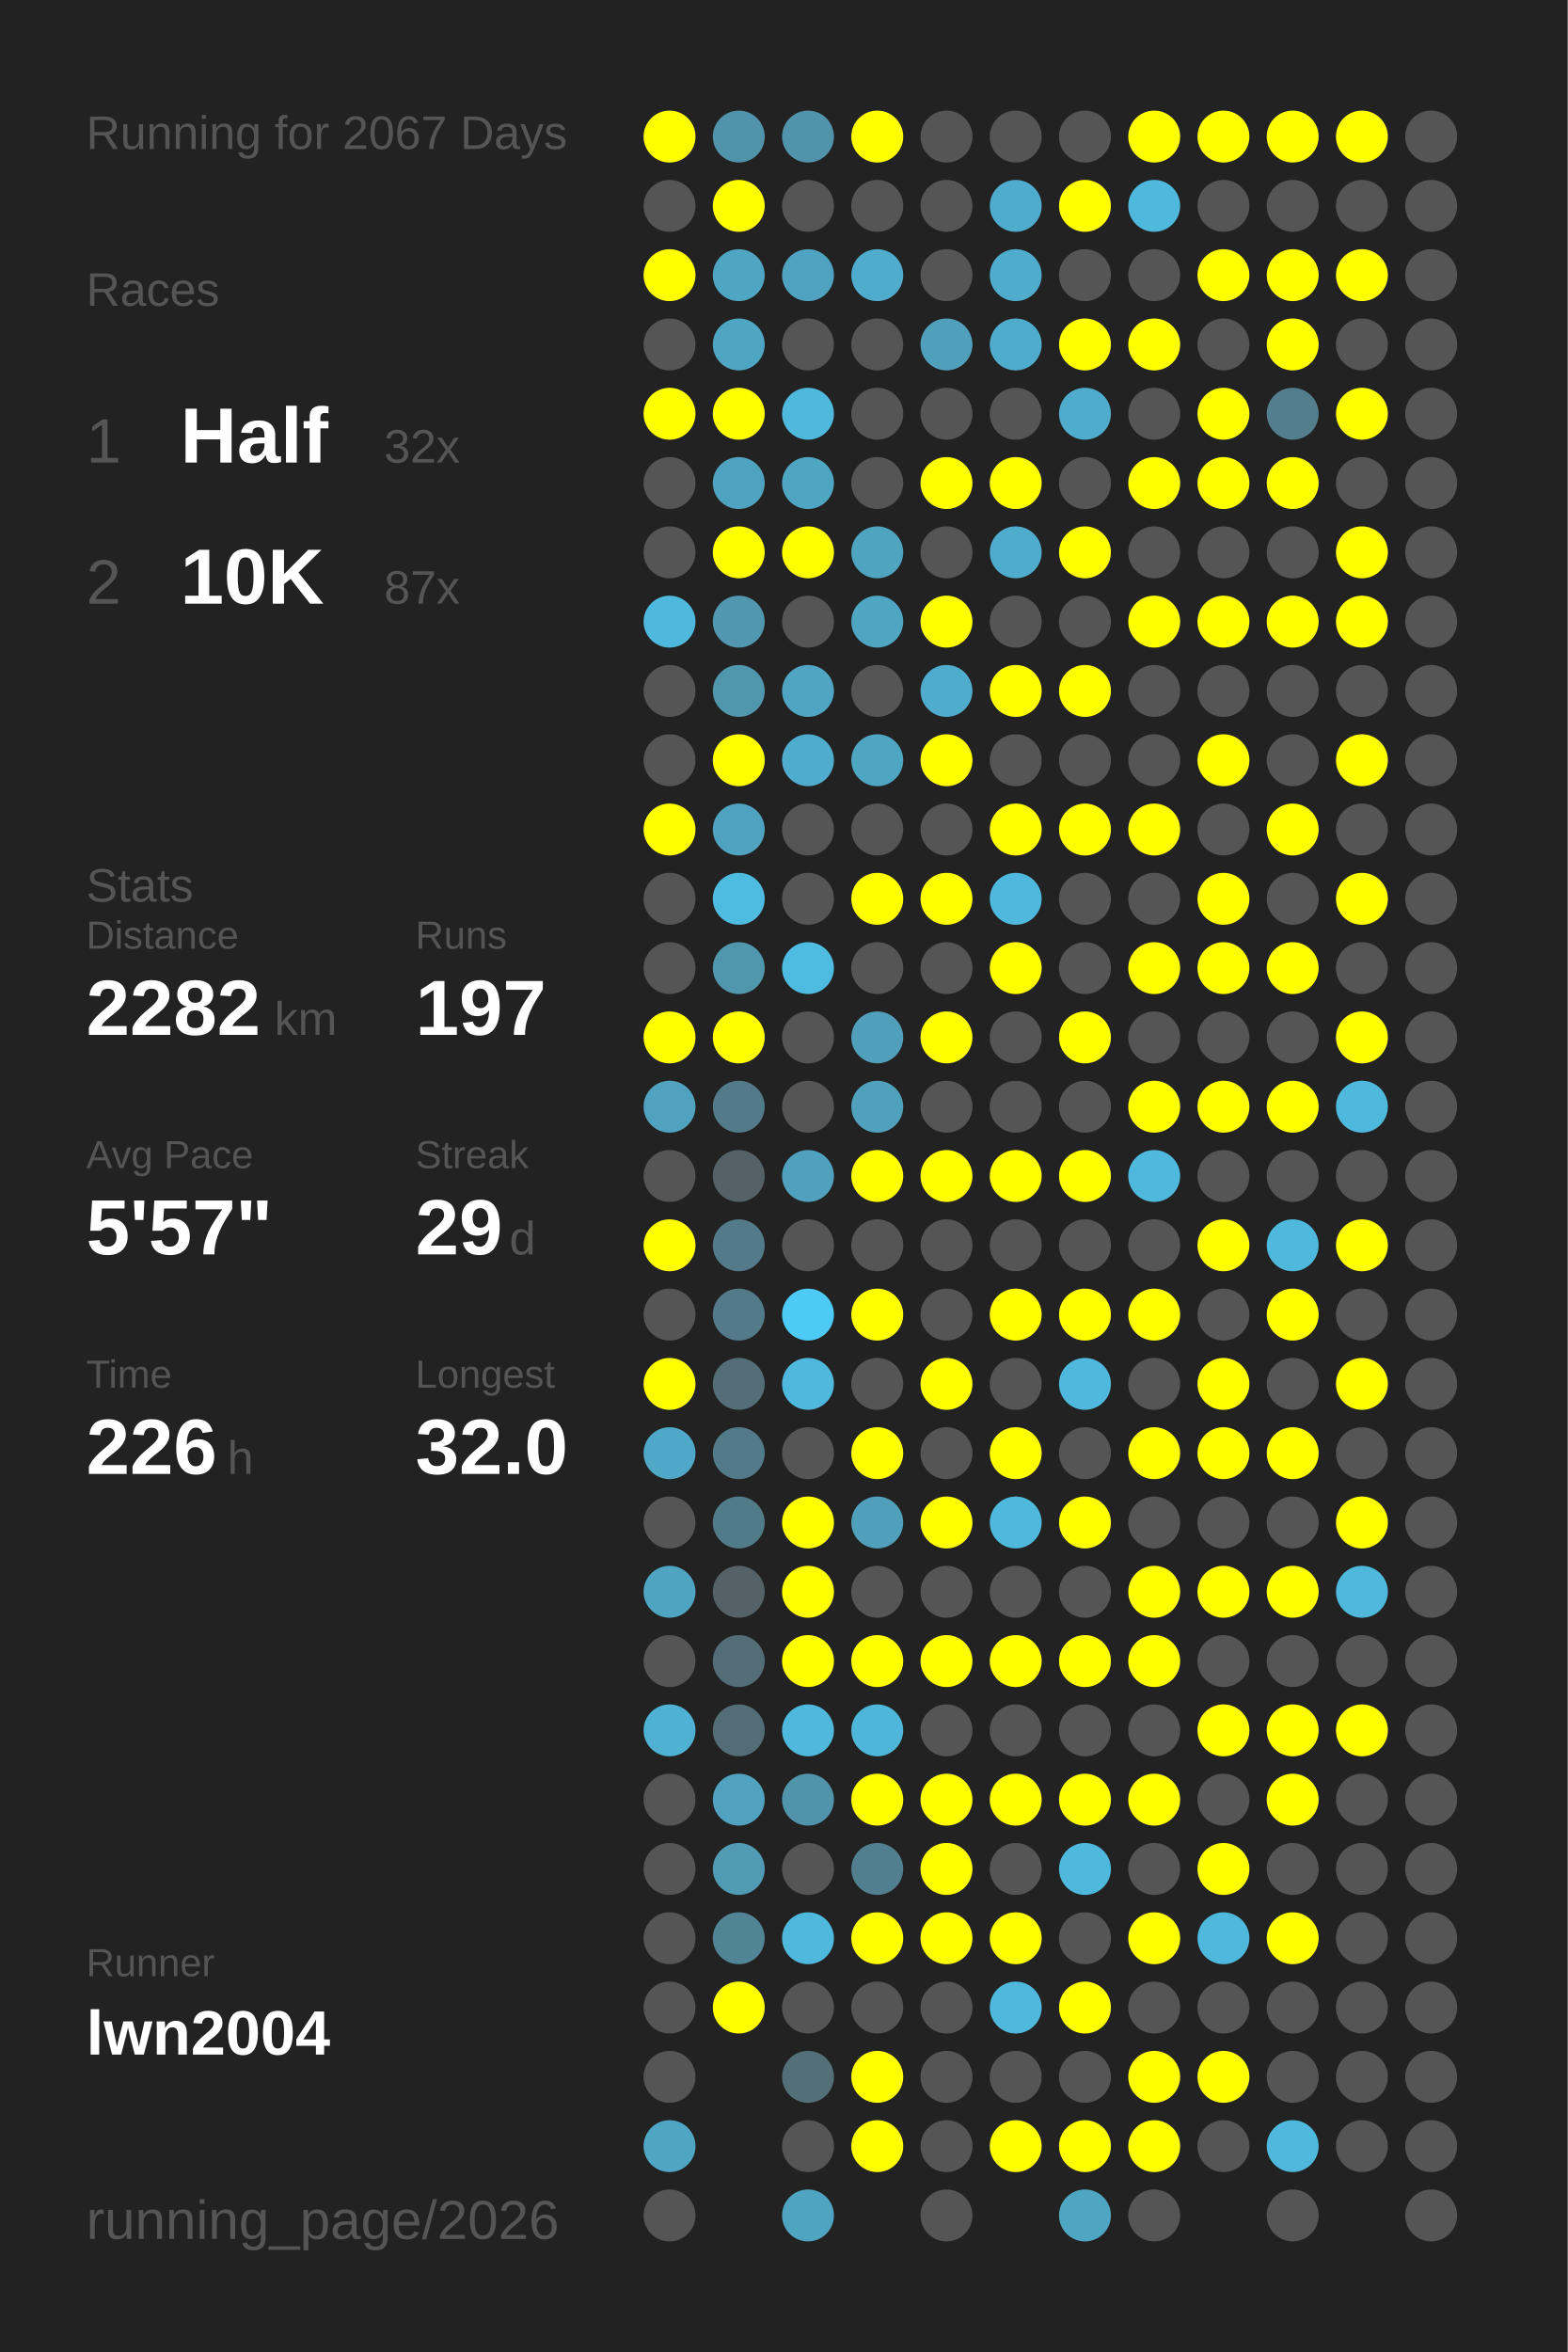
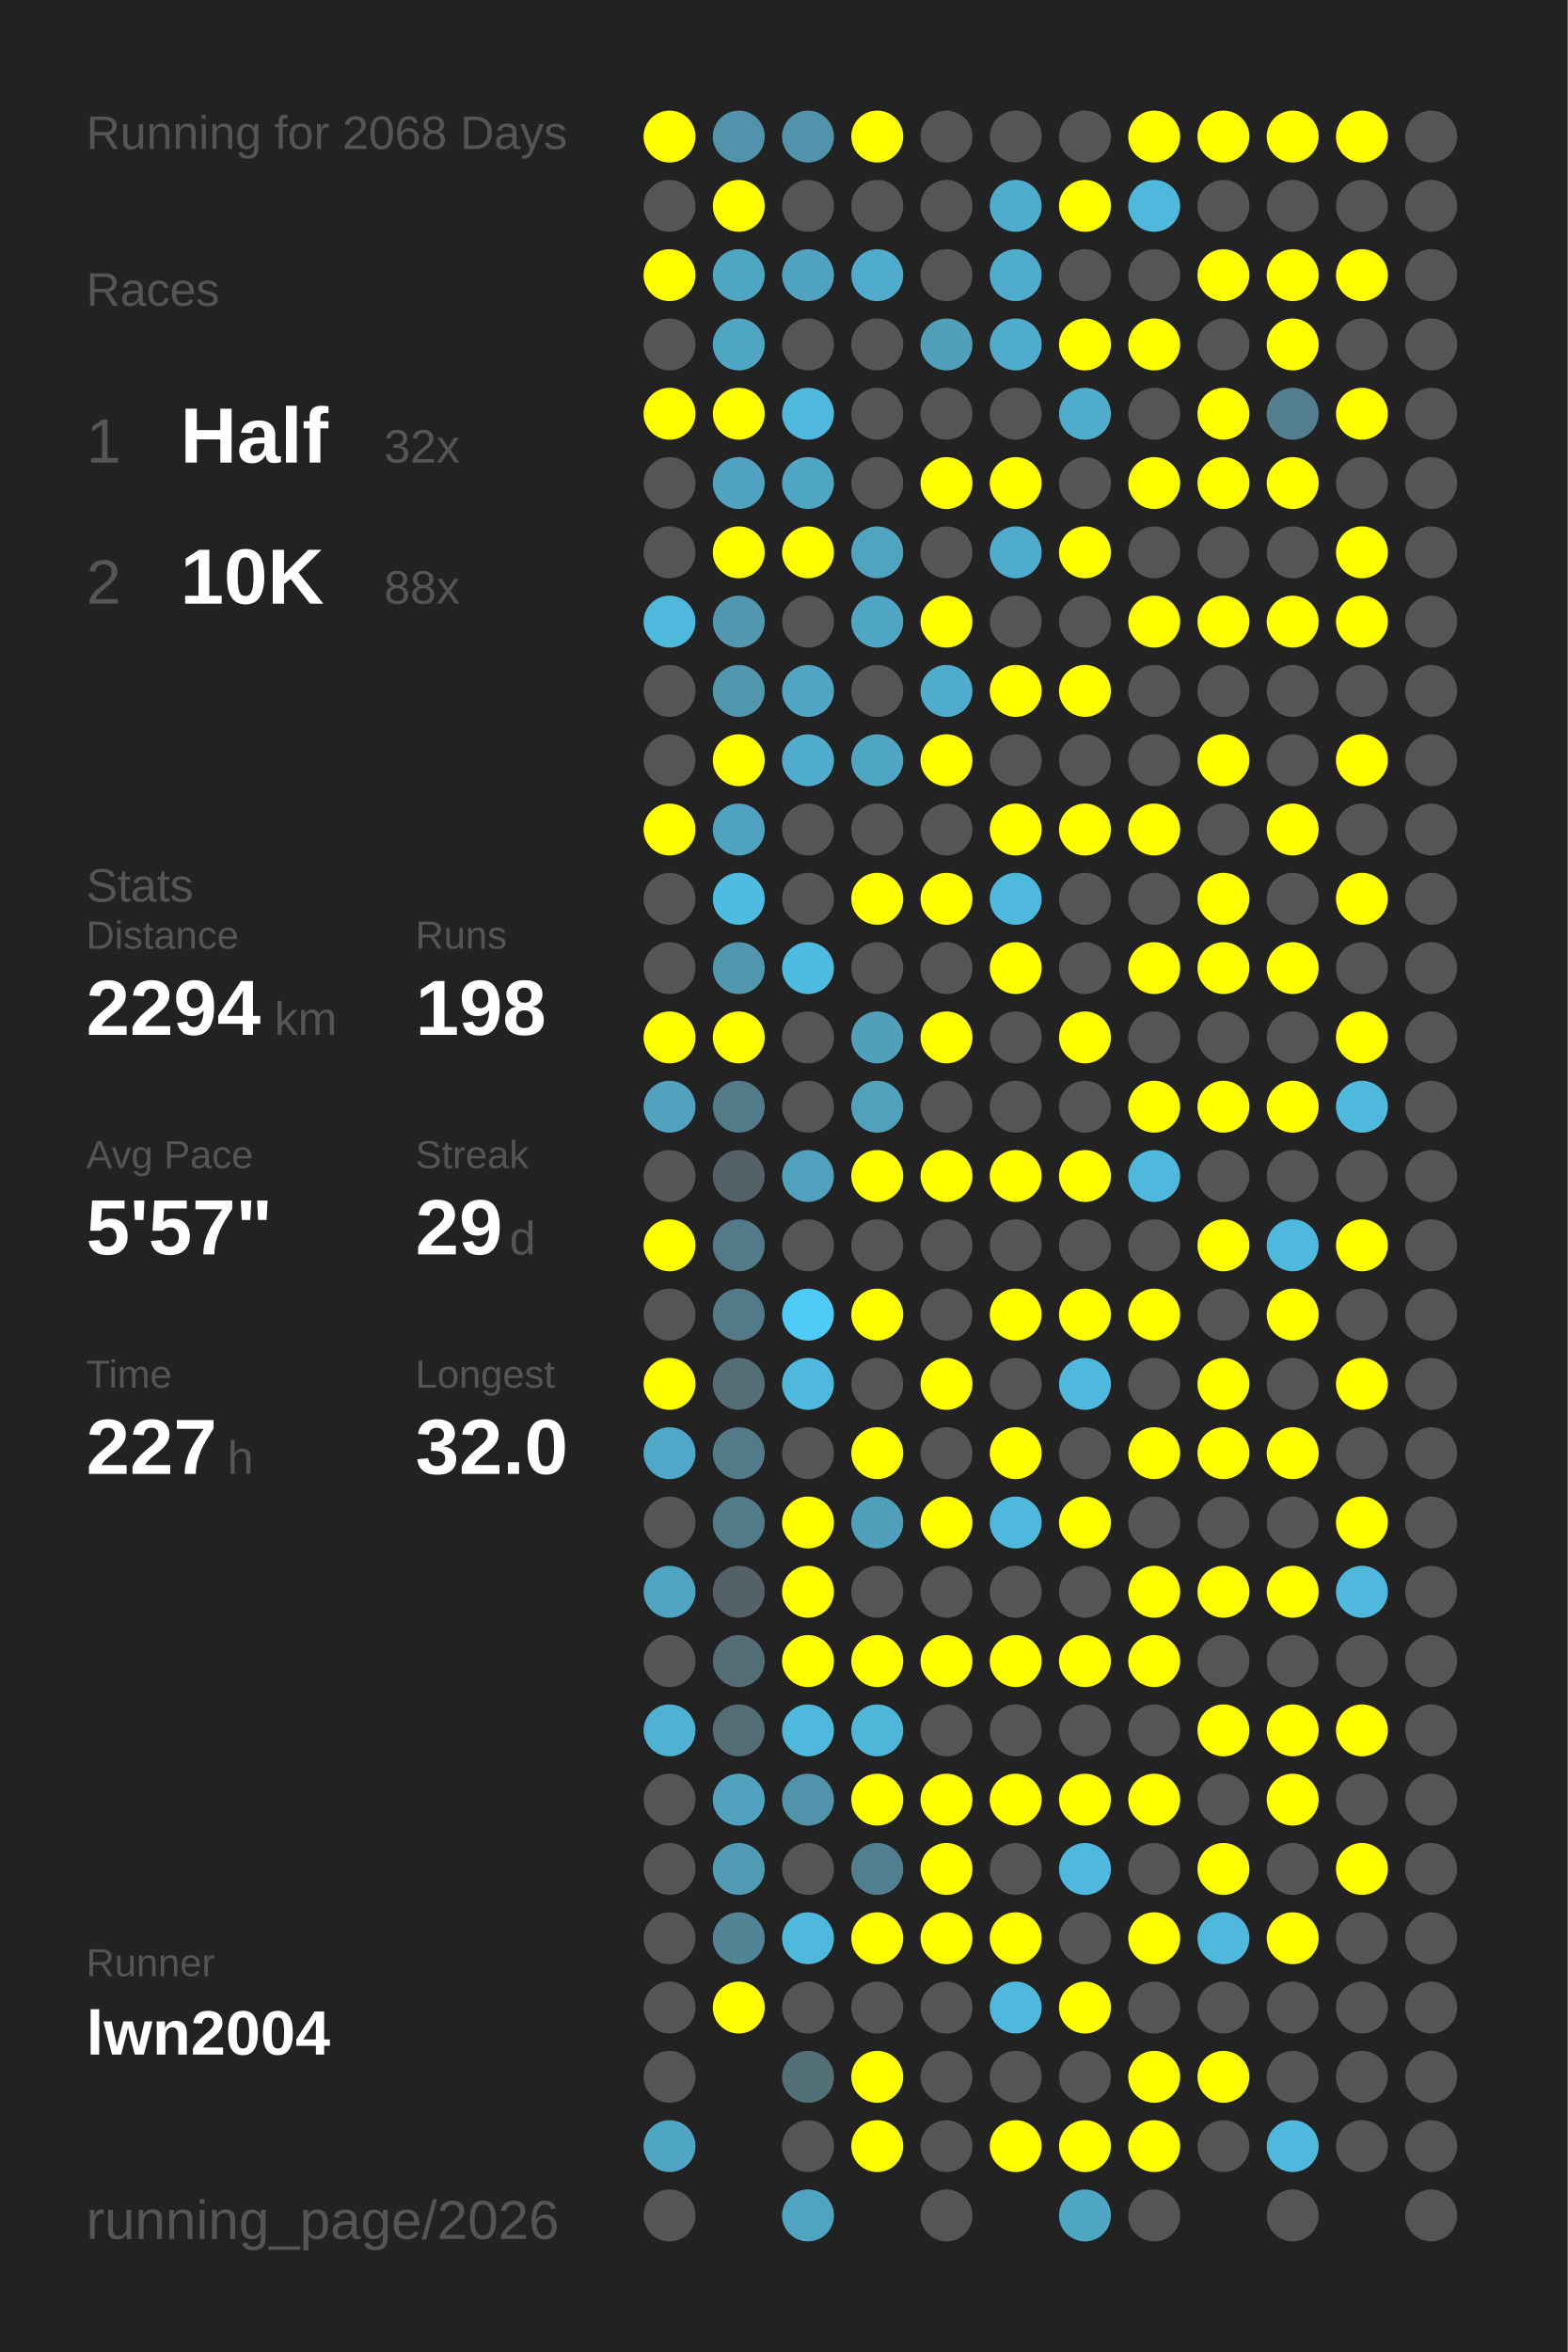
<svg xmlns="http://www.w3.org/2000/svg" baseProfile="full" height="300mm" version="1.1" viewBox="0,0,200,300" width="200mm">
  <defs />
  <rect fill="#222222" height="300" width="200" x="0" y="0" />
-   <text fill="#555555" style="font-size:6px; font-family:Arial;" x="11" y="19">Running for 2067 Days</text>
+   <text fill="#555555" style="font-size:6px; font-family:Arial;" x="11" y="19">Running for 2068 Days</text>
  <text fill="#555555" style="font-size:6px; font-family:Arial;" x="11" y="39">Races</text>
  <text fill="#555555" style="font-size:8px; font-family:Arial;" x="11" y="59">1</text>
  <text fill="#FFFFFF" style="font-size:10px; font-family:Arial; font-weight:bold;" x="23" y="59">Half</text>
  <text fill="#555555" style="font-size:6px; font-family:Arial;" x="49" y="59">32x</text>
  <text fill="#555555" style="font-size:8px; font-family:Arial;" x="11" y="77">2</text>
  <text fill="#FFFFFF" style="font-size:10px; font-family:Arial; font-weight:bold;" x="23" y="77">10K</text>
-   <text fill="#555555" style="font-size:6px; font-family:Arial;" x="49" y="77">87x</text>
+   <text fill="#555555" style="font-size:6px; font-family:Arial;" x="49" y="77">88x</text>
  <text fill="#555555" style="font-size:6px; font-family:Arial;" x="11" y="115">Stats</text>
  <text fill="#555555" style="font-size:5px; font-family:Arial;" x="11" y="121">Distance</text>
-   <text fill="#FFFFFF" style="font-size:10px; font-family:Arial; font-weight:bold;" x="11" y="132">2282</text>
+   <text fill="#FFFFFF" style="font-size:10px; font-family:Arial; font-weight:bold;" x="11" y="132">2294</text>
  <text fill="#555555" style="font-size:6px; font-family:Arial;" x="35" y="132">km</text>
  <text fill="#555555" style="font-size:5px; font-family:Arial;" x="53" y="121">Runs</text>
-   <text fill="#FFFFFF" style="font-size:10px; font-family:Arial; font-weight:bold;" x="53" y="132">197</text>
+   <text fill="#FFFFFF" style="font-size:10px; font-family:Arial; font-weight:bold;" x="53" y="132">198</text>
  <text fill="#555555" style="font-size:5px; font-family:Arial;" x="11" y="149">Avg Pace</text>
  <text fill="#FFFFFF" style="font-size:10px; font-family:Arial; font-weight:bold;" x="11" y="160">5'57"</text>
  <text fill="#555555" style="font-size:5px; font-family:Arial;" x="53" y="149">Streak</text>
  <text fill="#FFFFFF" style="font-size:10px; font-family:Arial; font-weight:bold;" x="53" y="160">29</text>
  <text fill="#555555" style="font-size:6px; font-family:Arial;" x="65" y="160">d</text>
  <text fill="#555555" style="font-size:5px; font-family:Arial;" x="11" y="177">Time</text>
-   <text fill="#FFFFFF" style="font-size:10px; font-family:Arial; font-weight:bold;" x="11" y="188">226</text>
+   <text fill="#FFFFFF" style="font-size:10px; font-family:Arial; font-weight:bold;" x="11" y="188">227</text>
  <text fill="#555555" style="font-size:6px; font-family:Arial;" x="29" y="188">h</text>
  <text fill="#555555" style="font-size:5px; font-family:Arial;" x="53" y="177">Longest</text>
  <text fill="#FFFFFF" style="font-size:10px; font-family:Arial; font-weight:bold;" x="53" y="188">32.0</text>
  <text fill="#555555" style="font-size:5px; font-family:Arial;" x="11" y="252.065">Runner</text>
  <text fill="#FFFFFF" style="font-size:8px; font-family:Arial; font-weight:bold;" x="11" y="262.065">lwn2004</text>
  <text fill="#555555" style="font-size:7px; font-family:Arial;" x="11" y="285.581">running_page/2026</text>
  <circle cx="85.417" cy="17.419" fill="#FFFF00" r="3.312" />
  <circle cx="85.417" cy="26.258" fill="#555555" r="3.312" />
  <circle cx="85.417" cy="35.097" fill="#FFFF00" r="3.312" />
  <circle cx="85.417" cy="43.935" fill="#555555" r="3.312" />
  <circle cx="85.417" cy="52.774" fill="#FFFF00" r="3.312" />
  <circle cx="85.417" cy="61.613" fill="#555555" r="3.312" />
  <circle cx="85.417" cy="70.452" fill="#555555" r="3.312" />
  <circle cx="85.417" cy="79.29" fill="#4eb9dd" r="3.312" />
  <circle cx="85.417" cy="88.129" fill="#555555" r="3.312" />
  <circle cx="85.417" cy="96.968" fill="#555555" r="3.312" />
  <circle cx="85.417" cy="105.806" fill="#FFFF00" r="3.312" />
  <circle cx="85.417" cy="114.645" fill="#555555" r="3.312" />
  <circle cx="85.417" cy="123.484" fill="#555555" r="3.312" />
  <circle cx="85.417" cy="132.323" fill="#FFFF00" r="3.312" />
  <circle cx="85.417" cy="141.161" fill="#50a2be" r="3.312" />
  <circle cx="85.417" cy="150" fill="#555555" r="3.312" />
  <circle cx="85.417" cy="158.839" fill="#FFFF00" r="3.312" />
  <circle cx="85.417" cy="167.677" fill="#555555" r="3.312" />
  <circle cx="85.417" cy="176.516" fill="#FFFF00" r="3.312" />
  <circle cx="85.417" cy="185.355" fill="#4fa8c7" r="3.312" />
  <circle cx="85.417" cy="194.194" fill="#555555" r="3.312" />
  <circle cx="85.417" cy="203.032" fill="#4fa4c1" r="3.312" />
  <circle cx="85.417" cy="211.871" fill="#555555" r="3.312" />
  <circle cx="85.417" cy="220.71" fill="#4fb2d4" r="3.312" />
  <circle cx="85.417" cy="229.548" fill="#555555" r="3.312" />
  <circle cx="85.417" cy="238.387" fill="#555555" r="3.312" />
  <circle cx="85.417" cy="247.226" fill="#555555" r="3.312" />
  <circle cx="85.417" cy="256.065" fill="#555555" r="3.312" />
  <circle cx="85.417" cy="264.903" fill="#555555" r="3.312" />
  <circle cx="85.417" cy="273.742" fill="#4fa6c4" r="3.312" />
  <circle cx="85.417" cy="282.581" fill="#555555" r="3.312" />
  <circle cx="94.25" cy="17.419" fill="#5093aa" r="3.312" />
  <circle cx="94.25" cy="26.258" fill="#FFFF00" r="3.312" />
  <circle cx="94.25" cy="35.097" fill="#4fa6c3" r="3.312" />
  <circle cx="94.25" cy="43.935" fill="#4fa6c3" r="3.312" />
  <circle cx="94.25" cy="52.774" fill="#FFFF00" r="3.312" />
  <circle cx="94.25" cy="61.613" fill="#4fa3c0" r="3.312" />
  <circle cx="94.25" cy="70.452" fill="#FFFF00" r="3.312" />
  <circle cx="94.25" cy="79.29" fill="#5097af" r="3.312" />
  <circle cx="94.25" cy="88.129" fill="#5096ad" r="3.312" />
  <circle cx="94.25" cy="96.968" fill="#FFFF00" r="3.312" />
  <circle cx="94.25" cy="105.806" fill="#4fa3c0" r="3.312" />
  <circle cx="94.25" cy="114.645" fill="#4ebce1" r="3.312" />
  <circle cx="94.25" cy="123.484" fill="#5096ad" r="3.312" />
  <circle cx="94.25" cy="132.323" fill="#FFFF00" r="3.312" />
  <circle cx="94.25" cy="141.161" fill="#527a88" r="3.312" />
  <circle cx="94.25" cy="150" fill="#546267" r="3.312" />
  <circle cx="94.25" cy="158.839" fill="#527a88" r="3.312" />
  <circle cx="94.25" cy="167.677" fill="#527a88" r="3.312" />
  <circle cx="94.25" cy="176.516" fill="#536e77" r="3.312" />
  <circle cx="94.25" cy="185.355" fill="#527a88" r="3.312" />
  <circle cx="94.25" cy="194.194" fill="#527b88" r="3.312" />
  <circle cx="94.25" cy="203.032" fill="#546268" r="3.312" />
  <circle cx="94.25" cy="211.871" fill="#536d76" r="3.312" />
  <circle cx="94.25" cy="220.71" fill="#536d76" r="3.312" />
  <circle cx="94.25" cy="229.548" fill="#50a2be" r="3.312" />
  <circle cx="94.25" cy="238.387" fill="#509ab3" r="3.312" />
  <circle cx="94.25" cy="247.226" fill="#518596" r="3.312" />
  <circle cx="94.25" cy="256.065" fill="#FFFF00" r="3.312" />
  <circle cx="103.083" cy="17.419" fill="#5093aa" r="3.312" />
  <circle cx="103.083" cy="26.258" fill="#555555" r="3.312" />
  <circle cx="103.083" cy="35.097" fill="#4fa3c0" r="3.312" />
  <circle cx="103.083" cy="43.935" fill="#555555" r="3.312" />
  <circle cx="103.083" cy="52.774" fill="#4eb9dd" r="3.312" />
  <circle cx="103.083" cy="61.613" fill="#4fa6c3" r="3.312" />
  <circle cx="103.083" cy="70.452" fill="#FFFF00" r="3.312" />
  <circle cx="103.083" cy="79.29" fill="#555555" r="3.312" />
  <circle cx="103.083" cy="88.129" fill="#4fa5c3" r="3.312" />
  <circle cx="103.083" cy="96.968" fill="#4faccc" r="3.312" />
  <circle cx="103.083" cy="105.806" fill="#555555" r="3.312" />
  <circle cx="103.083" cy="114.645" fill="#555555" r="3.312" />
  <circle cx="103.083" cy="123.484" fill="#4ebbe0" r="3.312" />
  <circle cx="103.083" cy="132.323" fill="#555555" r="3.312" />
  <circle cx="103.083" cy="141.161" fill="#555555" r="3.312" />
  <circle cx="103.083" cy="150" fill="#50a1bd" r="3.312" />
  <circle cx="103.083" cy="158.839" fill="#555555" r="3.312" />
  <circle cx="103.083" cy="167.677" fill="#4dcbf6" r="3.312" />
  <circle cx="103.083" cy="176.516" fill="#4eb9dd" r="3.312" />
  <circle cx="103.083" cy="185.355" fill="#555555" r="3.312" />
  <circle cx="103.083" cy="194.194" fill="#FFFF00" r="3.312" />
  <circle cx="103.083" cy="203.032" fill="#FFFF00" r="3.312" />
  <circle cx="103.083" cy="211.871" fill="#FFFF00" r="3.312" />
  <circle cx="103.083" cy="220.71" fill="#4eb9dd" r="3.312" />
  <circle cx="103.083" cy="229.548" fill="#5093aa" r="3.312" />
  <circle cx="103.083" cy="238.387" fill="#555555" r="3.312" />
  <circle cx="103.083" cy="247.226" fill="#4eb9dd" r="3.312" />
  <circle cx="103.083" cy="256.065" fill="#555555" r="3.312" />
  <circle cx="103.083" cy="264.903" fill="#536f78" r="3.312" />
  <circle cx="103.083" cy="273.742" fill="#555555" r="3.312" />
  <circle cx="103.083" cy="282.581" fill="#4fa5c1" r="3.312" />
  <circle cx="111.917" cy="17.419" fill="#FFFF00" r="3.312" />
  <circle cx="111.917" cy="26.258" fill="#555555" r="3.312" />
  <circle cx="111.917" cy="35.097" fill="#4faccc" r="3.312" />
  <circle cx="111.917" cy="43.935" fill="#555555" r="3.312" />
  <circle cx="111.917" cy="52.774" fill="#555555" r="3.312" />
  <circle cx="111.917" cy="61.613" fill="#555555" r="3.312" />
  <circle cx="111.917" cy="70.452" fill="#4fa4c0" r="3.312" />
  <circle cx="111.917" cy="79.29" fill="#4fa6c3" r="3.312" />
  <circle cx="111.917" cy="88.129" fill="#555555" r="3.312" />
  <circle cx="111.917" cy="96.968" fill="#4fa6c3" r="3.312" />
  <circle cx="111.917" cy="105.806" fill="#555555" r="3.312" />
  <circle cx="111.917" cy="114.645" fill="#FFFF00" r="3.312" />
  <circle cx="111.917" cy="123.484" fill="#555555" r="3.312" />
  <circle cx="111.917" cy="132.323" fill="#50a0bb" r="3.312" />
  <circle cx="111.917" cy="141.161" fill="#50a1bc" r="3.312" />
  <circle cx="111.917" cy="150" fill="#FFFF00" r="3.312" />
  <circle cx="111.917" cy="158.839" fill="#555555" r="3.312" />
  <circle cx="111.917" cy="167.677" fill="#FFFF00" r="3.312" />
  <circle cx="111.917" cy="176.516" fill="#555555" r="3.312" />
  <circle cx="111.917" cy="185.355" fill="#FFFF00" r="3.312" />
  <circle cx="111.917" cy="194.194" fill="#50a0bb" r="3.312" />
  <circle cx="111.917" cy="203.032" fill="#555555" r="3.312" />
  <circle cx="111.917" cy="211.871" fill="#FFFF00" r="3.312" />
  <circle cx="111.917" cy="220.71" fill="#4eb6d9" r="3.312" />
  <circle cx="111.917" cy="229.548" fill="#FFFF00" r="3.312" />
  <circle cx="111.917" cy="238.387" fill="#527f8f" r="3.312" />
  <circle cx="111.917" cy="247.226" fill="#FFFF00" r="3.312" />
  <circle cx="111.917" cy="256.065" fill="#555555" r="3.312" />
  <circle cx="111.917" cy="264.903" fill="#FFFF00" r="3.312" />
  <circle cx="111.917" cy="273.742" fill="#FFFF00" r="3.312" />
  <circle cx="120.75" cy="17.419" fill="#555555" r="3.312" />
  <circle cx="120.75" cy="26.258" fill="#555555" r="3.312" />
  <circle cx="120.75" cy="35.097" fill="#555555" r="3.312" />
  <circle cx="120.75" cy="43.935" fill="#50a0bc" r="3.312" />
  <circle cx="120.75" cy="52.774" fill="#555555" r="3.312" />
  <circle cx="120.75" cy="61.613" fill="#FFFF00" r="3.312" />
  <circle cx="120.75" cy="70.452" fill="#555555" r="3.312" />
  <circle cx="120.75" cy="79.29" fill="#FFFF00" r="3.312" />
  <circle cx="120.75" cy="88.129" fill="#4faccc" r="3.312" />
  <circle cx="120.75" cy="96.968" fill="#FFFF00" r="3.312" />
  <circle cx="120.75" cy="105.806" fill="#555555" r="3.312" />
  <circle cx="120.75" cy="114.645" fill="#FFFF00" r="3.312" />
  <circle cx="120.75" cy="123.484" fill="#555555" r="3.312" />
  <circle cx="120.75" cy="132.323" fill="#FFFF00" r="3.312" />
  <circle cx="120.75" cy="141.161" fill="#555555" r="3.312" />
  <circle cx="120.75" cy="150" fill="#FFFF00" r="3.312" />
  <circle cx="120.75" cy="158.839" fill="#555555" r="3.312" />
  <circle cx="120.75" cy="167.677" fill="#555555" r="3.312" />
  <circle cx="120.75" cy="176.516" fill="#FFFF00" r="3.312" />
  <circle cx="120.75" cy="185.355" fill="#555555" r="3.312" />
  <circle cx="120.75" cy="194.194" fill="#FFFF00" r="3.312" />
  <circle cx="120.75" cy="203.032" fill="#555555" r="3.312" />
  <circle cx="120.75" cy="211.871" fill="#FFFF00" r="3.312" />
  <circle cx="120.75" cy="220.71" fill="#555555" r="3.312" />
  <circle cx="120.75" cy="229.548" fill="#FFFF00" r="3.312" />
  <circle cx="120.75" cy="238.387" fill="#FFFF00" r="3.312" />
  <circle cx="120.75" cy="247.226" fill="#FFFF00" r="3.312" />
  <circle cx="120.75" cy="256.065" fill="#555555" r="3.312" />
  <circle cx="120.75" cy="264.903" fill="#555555" r="3.312" />
  <circle cx="120.75" cy="273.742" fill="#555555" r="3.312" />
  <circle cx="120.75" cy="282.581" fill="#555555" r="3.312" />
  <circle cx="129.583" cy="17.419" fill="#555555" r="3.312" />
  <circle cx="129.583" cy="26.258" fill="#4faccc" r="3.312" />
  <circle cx="129.583" cy="35.097" fill="#4faccc" r="3.312" />
  <circle cx="129.583" cy="43.935" fill="#4faccc" r="3.312" />
  <circle cx="129.583" cy="52.774" fill="#555555" r="3.312" />
  <circle cx="129.583" cy="61.613" fill="#FFFF00" r="3.312" />
  <circle cx="129.583" cy="70.452" fill="#4faccc" r="3.312" />
  <circle cx="129.583" cy="79.29" fill="#555555" r="3.312" />
  <circle cx="129.583" cy="88.129" fill="#FFFF00" r="3.312" />
  <circle cx="129.583" cy="96.968" fill="#555555" r="3.312" />
  <circle cx="129.583" cy="105.806" fill="#FFFF00" r="3.312" />
  <circle cx="129.583" cy="114.645" fill="#4eb9dd" r="3.312" />
  <circle cx="129.583" cy="123.484" fill="#FFFF00" r="3.312" />
  <circle cx="129.583" cy="132.323" fill="#555555" r="3.312" />
  <circle cx="129.583" cy="141.161" fill="#555555" r="3.312" />
  <circle cx="129.583" cy="150" fill="#FFFF00" r="3.312" />
  <circle cx="129.583" cy="158.839" fill="#555555" r="3.312" />
  <circle cx="129.583" cy="167.677" fill="#FFFF00" r="3.312" />
  <circle cx="129.583" cy="176.516" fill="#555555" r="3.312" />
  <circle cx="129.583" cy="185.355" fill="#FFFF00" r="3.312" />
  <circle cx="129.583" cy="194.194" fill="#4eb9dd" r="3.312" />
  <circle cx="129.583" cy="203.032" fill="#555555" r="3.312" />
  <circle cx="129.583" cy="211.871" fill="#FFFF00" r="3.312" />
  <circle cx="129.583" cy="220.71" fill="#555555" r="3.312" />
  <circle cx="129.583" cy="229.548" fill="#FFFF00" r="3.312" />
  <circle cx="129.583" cy="238.387" fill="#555555" r="3.312" />
  <circle cx="129.583" cy="247.226" fill="#FFFF00" r="3.312" />
  <circle cx="129.583" cy="256.065" fill="#4eb9dd" r="3.312" />
  <circle cx="129.583" cy="264.903" fill="#555555" r="3.312" />
  <circle cx="129.583" cy="273.742" fill="#FFFF00" r="3.312" />
  <circle cx="138.417" cy="17.419" fill="#555555" r="3.312" />
  <circle cx="138.417" cy="26.258" fill="#FFFF00" r="3.312" />
  <circle cx="138.417" cy="35.097" fill="#555555" r="3.312" />
  <circle cx="138.417" cy="43.935" fill="#FFFF00" r="3.312" />
  <circle cx="138.417" cy="52.774" fill="#4faccc" r="3.312" />
  <circle cx="138.417" cy="61.613" fill="#555555" r="3.312" />
  <circle cx="138.417" cy="70.452" fill="#FFFF00" r="3.312" />
  <circle cx="138.417" cy="79.29" fill="#555555" r="3.312" />
  <circle cx="138.417" cy="88.129" fill="#FFFF00" r="3.312" />
  <circle cx="138.417" cy="96.968" fill="#555555" r="3.312" />
  <circle cx="138.417" cy="105.806" fill="#FFFF00" r="3.312" />
  <circle cx="138.417" cy="114.645" fill="#555555" r="3.312" />
  <circle cx="138.417" cy="123.484" fill="#555555" r="3.312" />
  <circle cx="138.417" cy="132.323" fill="#FFFF00" r="3.312" />
  <circle cx="138.417" cy="141.161" fill="#555555" r="3.312" />
  <circle cx="138.417" cy="150" fill="#FFFF00" r="3.312" />
  <circle cx="138.417" cy="158.839" fill="#555555" r="3.312" />
  <circle cx="138.417" cy="167.677" fill="#FFFF00" r="3.312" />
  <circle cx="138.417" cy="176.516" fill="#4eb9dd" r="3.312" />
  <circle cx="138.417" cy="185.355" fill="#555555" r="3.312" />
  <circle cx="138.417" cy="194.194" fill="#FFFF00" r="3.312" />
  <circle cx="138.417" cy="203.032" fill="#555555" r="3.312" />
  <circle cx="138.417" cy="211.871" fill="#FFFF00" r="3.312" />
  <circle cx="138.417" cy="220.71" fill="#555555" r="3.312" />
  <circle cx="138.417" cy="229.548" fill="#FFFF00" r="3.312" />
  <circle cx="138.417" cy="238.387" fill="#4eb9dd" r="3.312" />
  <circle cx="138.417" cy="247.226" fill="#555555" r="3.312" />
  <circle cx="138.417" cy="256.065" fill="#FFFF00" r="3.312" />
  <circle cx="138.417" cy="264.903" fill="#555555" r="3.312" />
  <circle cx="138.417" cy="273.742" fill="#FFFF00" r="3.312" />
  <circle cx="138.417" cy="282.581" fill="#4fa6c3" r="3.312" />
  <circle cx="147.25" cy="17.419" fill="#FFFF00" r="3.312" />
  <circle cx="147.25" cy="26.258" fill="#4eb9dd" r="3.312" />
  <circle cx="147.25" cy="35.097" fill="#555555" r="3.312" />
  <circle cx="147.25" cy="43.935" fill="#FFFF00" r="3.312" />
  <circle cx="147.25" cy="52.774" fill="#555555" r="3.312" />
  <circle cx="147.25" cy="61.613" fill="#FFFF00" r="3.312" />
  <circle cx="147.25" cy="70.452" fill="#555555" r="3.312" />
  <circle cx="147.25" cy="79.29" fill="#FFFF00" r="3.312" />
  <circle cx="147.25" cy="88.129" fill="#555555" r="3.312" />
  <circle cx="147.25" cy="96.968" fill="#555555" r="3.312" />
  <circle cx="147.25" cy="105.806" fill="#FFFF00" r="3.312" />
  <circle cx="147.25" cy="114.645" fill="#555555" r="3.312" />
  <circle cx="147.25" cy="123.484" fill="#FFFF00" r="3.312" />
  <circle cx="147.25" cy="132.323" fill="#555555" r="3.312" />
  <circle cx="147.25" cy="141.161" fill="#FFFF00" r="3.312" />
  <circle cx="147.25" cy="150" fill="#4eb9dd" r="3.312" />
  <circle cx="147.25" cy="158.839" fill="#555555" r="3.312" />
  <circle cx="147.25" cy="167.677" fill="#FFFF00" r="3.312" />
  <circle cx="147.25" cy="176.516" fill="#555555" r="3.312" />
  <circle cx="147.25" cy="185.355" fill="#FFFF00" r="3.312" />
  <circle cx="147.25" cy="194.194" fill="#555555" r="3.312" />
  <circle cx="147.25" cy="203.032" fill="#FFFF00" r="3.312" />
  <circle cx="147.25" cy="211.871" fill="#FFFF00" r="3.312" />
  <circle cx="147.25" cy="220.71" fill="#555555" r="3.312" />
  <circle cx="147.25" cy="229.548" fill="#FFFF00" r="3.312" />
  <circle cx="147.25" cy="238.387" fill="#555555" r="3.312" />
  <circle cx="147.25" cy="247.226" fill="#FFFF00" r="3.312" />
  <circle cx="147.25" cy="256.065" fill="#555555" r="3.312" />
  <circle cx="147.25" cy="264.903" fill="#FFFF00" r="3.312" />
  <circle cx="147.25" cy="273.742" fill="#FFFF00" r="3.312" />
  <circle cx="147.25" cy="282.581" fill="#555555" r="3.312" />
  <circle cx="156.083" cy="17.419" fill="#FFFF00" r="3.312" />
  <circle cx="156.083" cy="26.258" fill="#555555" r="3.312" />
  <circle cx="156.083" cy="35.097" fill="#FFFF00" r="3.312" />
  <circle cx="156.083" cy="43.935" fill="#555555" r="3.312" />
  <circle cx="156.083" cy="52.774" fill="#FFFF00" r="3.312" />
  <circle cx="156.083" cy="61.613" fill="#FFFF00" r="3.312" />
  <circle cx="156.083" cy="70.452" fill="#555555" r="3.312" />
  <circle cx="156.083" cy="79.29" fill="#FFFF00" r="3.312" />
  <circle cx="156.083" cy="88.129" fill="#555555" r="3.312" />
  <circle cx="156.083" cy="96.968" fill="#FFFF00" r="3.312" />
  <circle cx="156.083" cy="105.806" fill="#555555" r="3.312" />
  <circle cx="156.083" cy="114.645" fill="#FFFF00" r="3.312" />
  <circle cx="156.083" cy="123.484" fill="#FFFF00" r="3.312" />
  <circle cx="156.083" cy="132.323" fill="#555555" r="3.312" />
  <circle cx="156.083" cy="141.161" fill="#FFFF00" r="3.312" />
  <circle cx="156.083" cy="150" fill="#555555" r="3.312" />
  <circle cx="156.083" cy="158.839" fill="#FFFF00" r="3.312" />
  <circle cx="156.083" cy="167.677" fill="#555555" r="3.312" />
  <circle cx="156.083" cy="176.516" fill="#FFFF00" r="3.312" />
  <circle cx="156.083" cy="185.355" fill="#FFFF00" r="3.312" />
  <circle cx="156.083" cy="194.194" fill="#555555" r="3.312" />
  <circle cx="156.083" cy="203.032" fill="#FFFF00" r="3.312" />
  <circle cx="156.083" cy="211.871" fill="#555555" r="3.312" />
  <circle cx="156.083" cy="220.71" fill="#FFFF00" r="3.312" />
  <circle cx="156.083" cy="229.548" fill="#555555" r="3.312" />
  <circle cx="156.083" cy="238.387" fill="#FFFF00" r="3.312" />
  <circle cx="156.083" cy="247.226" fill="#4eb9dd" r="3.312" />
  <circle cx="156.083" cy="256.065" fill="#555555" r="3.312" />
  <circle cx="156.083" cy="264.903" fill="#FFFF00" r="3.312" />
  <circle cx="156.083" cy="273.742" fill="#555555" r="3.312" />
  <circle cx="164.917" cy="17.419" fill="#FFFF00" r="3.312" />
  <circle cx="164.917" cy="26.258" fill="#555555" r="3.312" />
  <circle cx="164.917" cy="35.097" fill="#FFFF00" r="3.312" />
  <circle cx="164.917" cy="43.935" fill="#FFFF00" r="3.312" />
  <circle cx="164.917" cy="52.774" fill="#527e8d" r="3.312" />
  <circle cx="164.917" cy="61.613" fill="#FFFF00" r="3.312" />
  <circle cx="164.917" cy="70.452" fill="#555555" r="3.312" />
  <circle cx="164.917" cy="79.29" fill="#FFFF00" r="3.312" />
  <circle cx="164.917" cy="88.129" fill="#555555" r="3.312" />
  <circle cx="164.917" cy="96.968" fill="#555555" r="3.312" />
  <circle cx="164.917" cy="105.806" fill="#FFFF00" r="3.312" />
  <circle cx="164.917" cy="114.645" fill="#555555" r="3.312" />
  <circle cx="164.917" cy="123.484" fill="#FFFF00" r="3.312" />
  <circle cx="164.917" cy="132.323" fill="#555555" r="3.312" />
  <circle cx="164.917" cy="141.161" fill="#FFFF00" r="3.312" />
  <circle cx="164.917" cy="150" fill="#555555" r="3.312" />
  <circle cx="164.917" cy="158.839" fill="#4eb9dd" r="3.312" />
  <circle cx="164.917" cy="167.677" fill="#FFFF00" r="3.312" />
  <circle cx="164.917" cy="176.516" fill="#555555" r="3.312" />
  <circle cx="164.917" cy="185.355" fill="#FFFF00" r="3.312" />
  <circle cx="164.917" cy="194.194" fill="#555555" r="3.312" />
  <circle cx="164.917" cy="203.032" fill="#FFFF00" r="3.312" />
  <circle cx="164.917" cy="211.871" fill="#555555" r="3.312" />
  <circle cx="164.917" cy="220.71" fill="#FFFF00" r="3.312" />
  <circle cx="164.917" cy="229.548" fill="#FFFF00" r="3.312" />
  <circle cx="164.917" cy="238.387" fill="#555555" r="3.312" />
  <circle cx="164.917" cy="247.226" fill="#FFFF00" r="3.312" />
  <circle cx="164.917" cy="256.065" fill="#555555" r="3.312" />
  <circle cx="164.917" cy="264.903" fill="#555555" r="3.312" />
  <circle cx="164.917" cy="273.742" fill="#4eb9dd" r="3.312" />
  <circle cx="164.917" cy="282.581" fill="#555555" r="3.312" />
  <circle cx="173.75" cy="17.419" fill="#FFFF00" r="3.312" />
  <circle cx="173.75" cy="26.258" fill="#555555" r="3.312" />
  <circle cx="173.75" cy="35.097" fill="#FFFF00" r="3.312" />
  <circle cx="173.75" cy="43.935" fill="#555555" r="3.312" />
  <circle cx="173.75" cy="52.774" fill="#FFFF00" r="3.312" />
  <circle cx="173.75" cy="61.613" fill="#555555" r="3.312" />
  <circle cx="173.75" cy="70.452" fill="#FFFF00" r="3.312" />
  <circle cx="173.75" cy="79.29" fill="#FFFF00" r="3.312" />
  <circle cx="173.75" cy="88.129" fill="#555555" r="3.312" />
  <circle cx="173.75" cy="96.968" fill="#FFFF00" r="3.312" />
  <circle cx="173.75" cy="105.806" fill="#555555" r="3.312" />
  <circle cx="173.75" cy="114.645" fill="#FFFF00" r="3.312" />
  <circle cx="173.75" cy="123.484" fill="#555555" r="3.312" />
  <circle cx="173.75" cy="132.323" fill="#FFFF00" r="3.312" />
  <circle cx="173.75" cy="141.161" fill="#4eb9dd" r="3.312" />
  <circle cx="173.75" cy="150" fill="#555555" r="3.312" />
  <circle cx="173.75" cy="158.839" fill="#FFFF00" r="3.312" />
  <circle cx="173.75" cy="167.677" fill="#555555" r="3.312" />
  <circle cx="173.75" cy="176.516" fill="#FFFF00" r="3.312" />
  <circle cx="173.75" cy="185.355" fill="#555555" r="3.312" />
  <circle cx="173.75" cy="194.194" fill="#FFFF00" r="3.312" />
  <circle cx="173.75" cy="203.032" fill="#4eb9dd" r="3.312" />
  <circle cx="173.75" cy="211.871" fill="#555555" r="3.312" />
  <circle cx="173.75" cy="220.71" fill="#FFFF00" r="3.312" />
  <circle cx="173.75" cy="229.548" fill="#555555" r="3.312" />
-   <circle cx="173.75" cy="238.387" fill="#555555" r="3.312" />
+   <circle cx="173.75" cy="238.387" fill="#FFFF00" r="3.312" />
  <circle cx="173.75" cy="247.226" fill="#555555" r="3.312" />
  <circle cx="173.75" cy="256.065" fill="#555555" r="3.312" />
  <circle cx="173.75" cy="264.903" fill="#555555" r="3.312" />
  <circle cx="173.75" cy="273.742" fill="#555555" r="3.312" />
  <circle cx="182.583" cy="17.419" fill="#555555" r="3.312" />
  <circle cx="182.583" cy="26.258" fill="#555555" r="3.312" />
  <circle cx="182.583" cy="35.097" fill="#555555" r="3.312" />
  <circle cx="182.583" cy="43.935" fill="#555555" r="3.312" />
  <circle cx="182.583" cy="52.774" fill="#555555" r="3.312" />
  <circle cx="182.583" cy="61.613" fill="#555555" r="3.312" />
  <circle cx="182.583" cy="70.452" fill="#555555" r="3.312" />
  <circle cx="182.583" cy="79.29" fill="#555555" r="3.312" />
  <circle cx="182.583" cy="88.129" fill="#555555" r="3.312" />
  <circle cx="182.583" cy="96.968" fill="#555555" r="3.312" />
  <circle cx="182.583" cy="105.806" fill="#555555" r="3.312" />
  <circle cx="182.583" cy="114.645" fill="#555555" r="3.312" />
  <circle cx="182.583" cy="123.484" fill="#555555" r="3.312" />
  <circle cx="182.583" cy="132.323" fill="#555555" r="3.312" />
  <circle cx="182.583" cy="141.161" fill="#555555" r="3.312" />
  <circle cx="182.583" cy="150" fill="#555555" r="3.312" />
  <circle cx="182.583" cy="158.839" fill="#555555" r="3.312" />
  <circle cx="182.583" cy="167.677" fill="#555555" r="3.312" />
  <circle cx="182.583" cy="176.516" fill="#555555" r="3.312" />
  <circle cx="182.583" cy="185.355" fill="#555555" r="3.312" />
  <circle cx="182.583" cy="194.194" fill="#555555" r="3.312" />
  <circle cx="182.583" cy="203.032" fill="#555555" r="3.312" />
  <circle cx="182.583" cy="211.871" fill="#555555" r="3.312" />
  <circle cx="182.583" cy="220.71" fill="#555555" r="3.312" />
  <circle cx="182.583" cy="229.548" fill="#555555" r="3.312" />
  <circle cx="182.583" cy="238.387" fill="#555555" r="3.312" />
  <circle cx="182.583" cy="247.226" fill="#555555" r="3.312" />
  <circle cx="182.583" cy="256.065" fill="#555555" r="3.312" />
  <circle cx="182.583" cy="264.903" fill="#555555" r="3.312" />
  <circle cx="182.583" cy="273.742" fill="#555555" r="3.312" />
  <circle cx="182.583" cy="282.581" fill="#555555" r="3.312" />
</svg>
